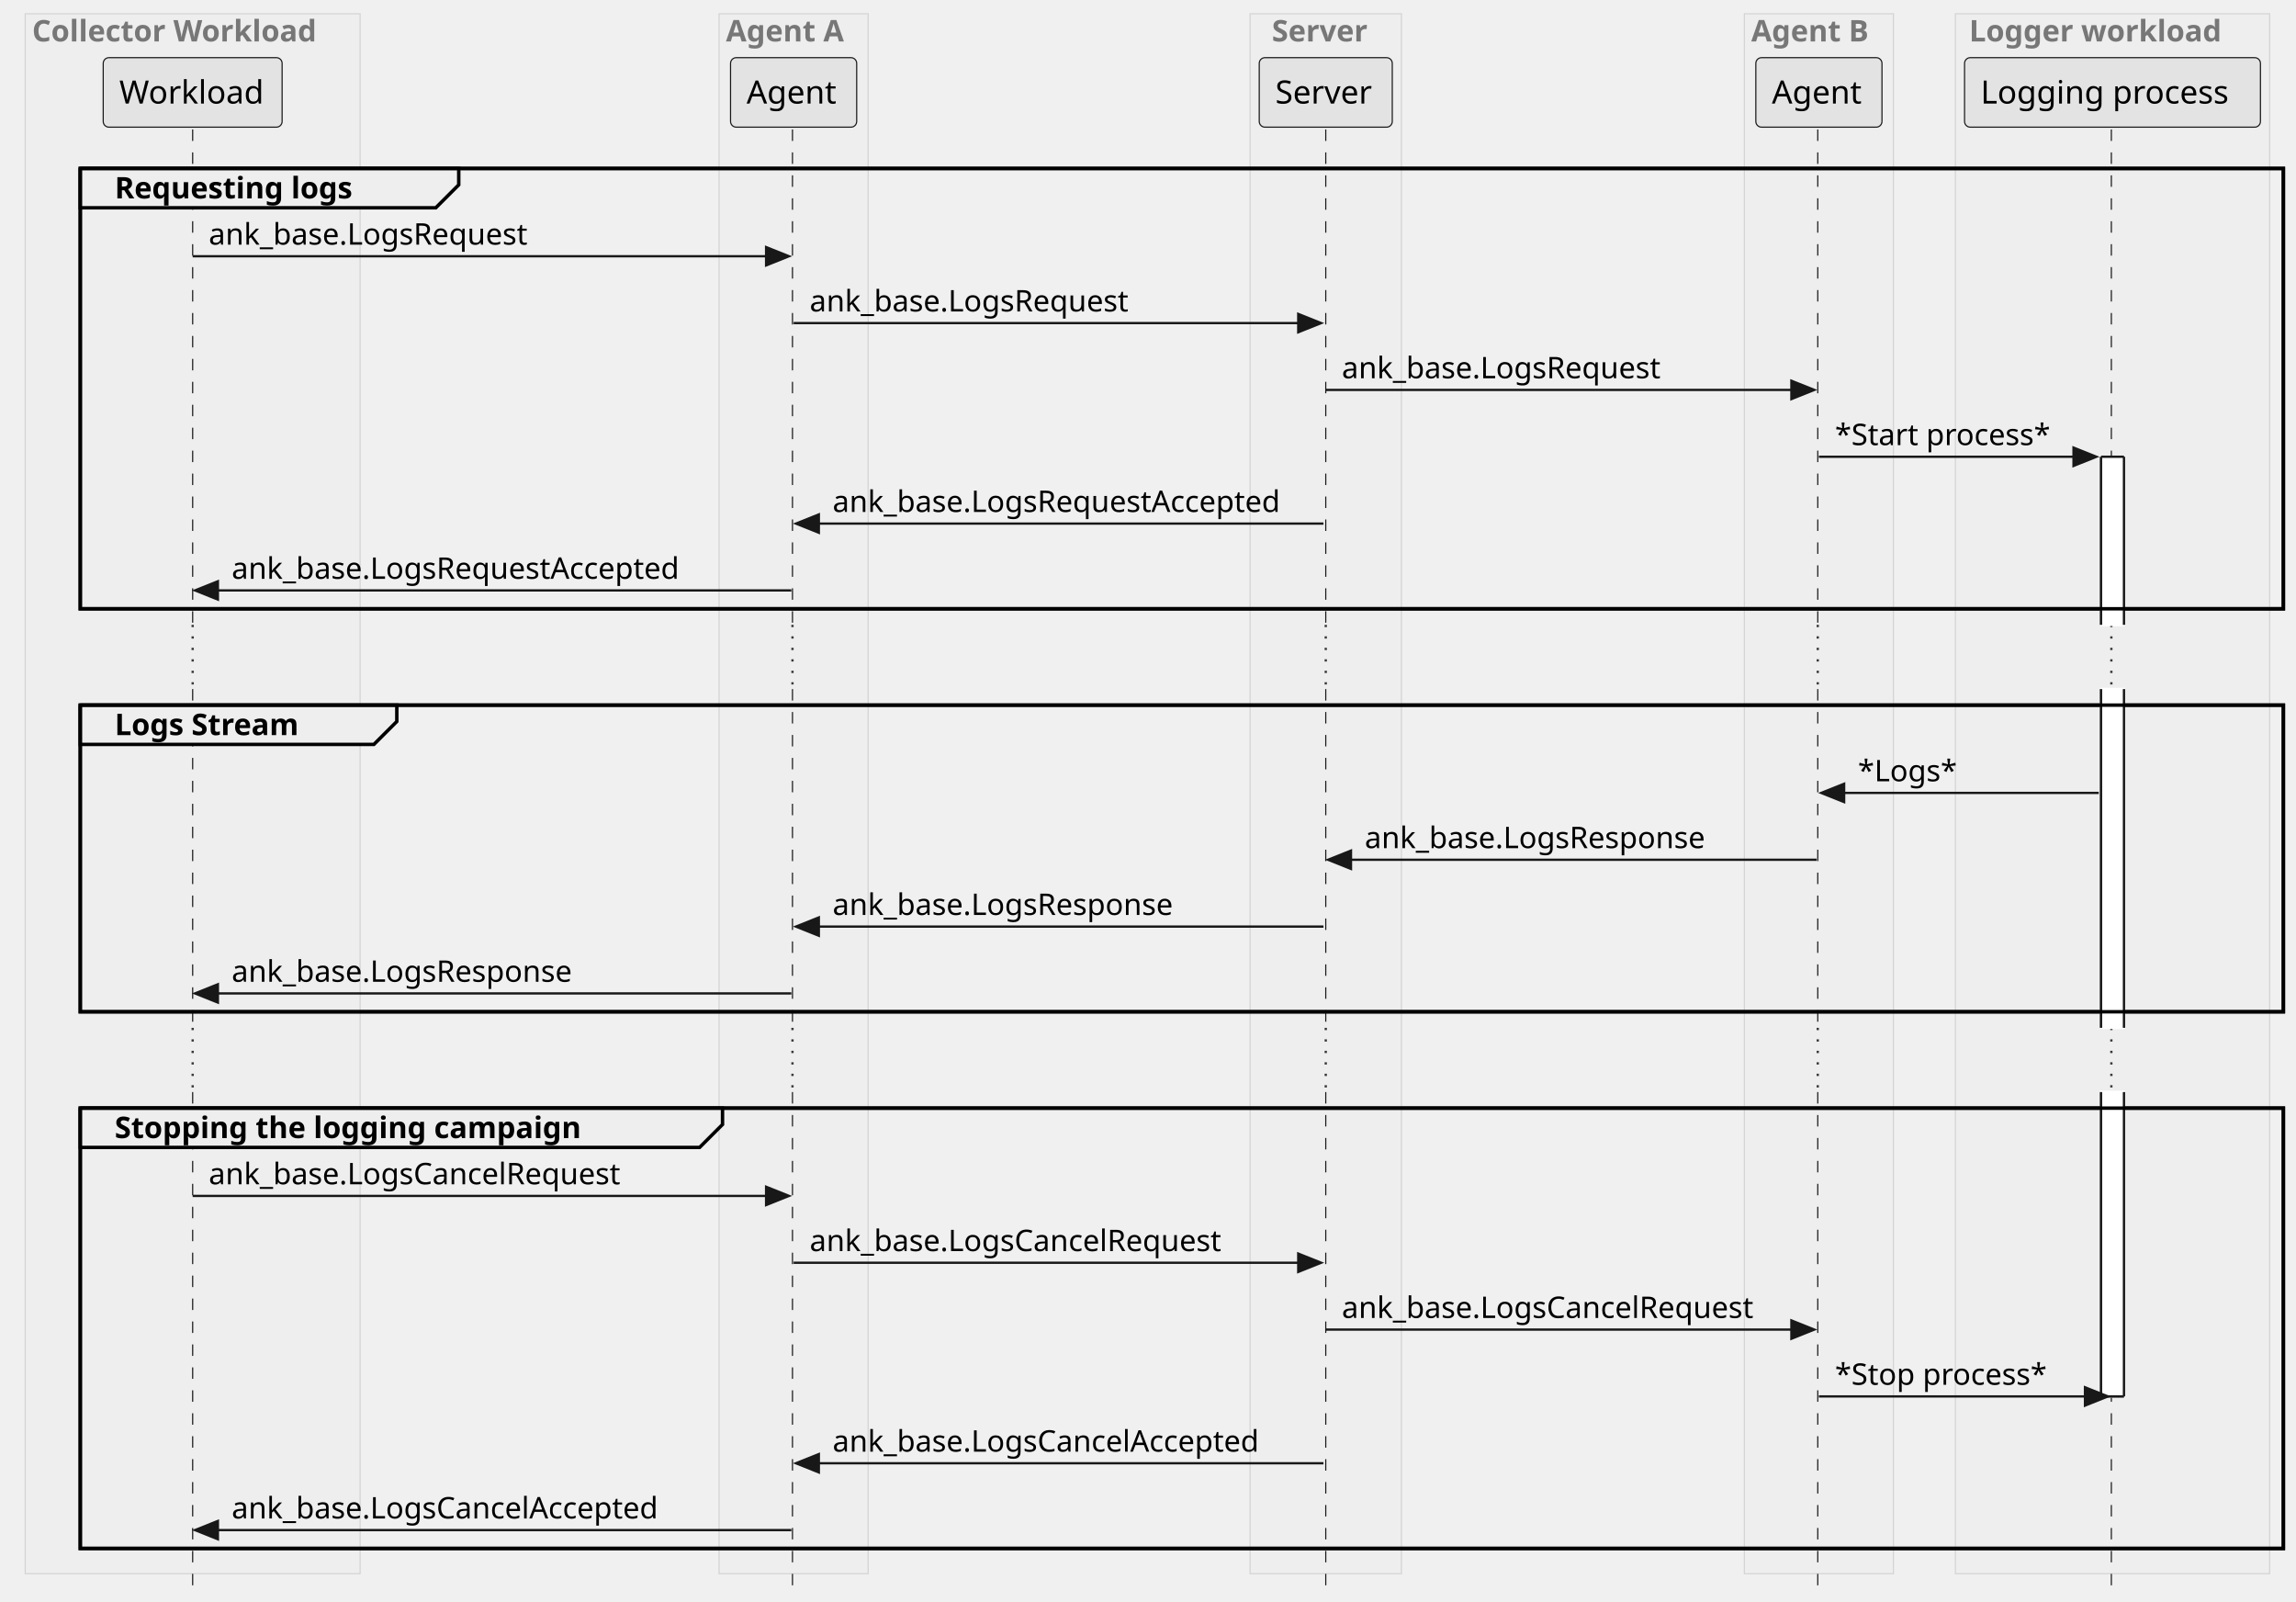
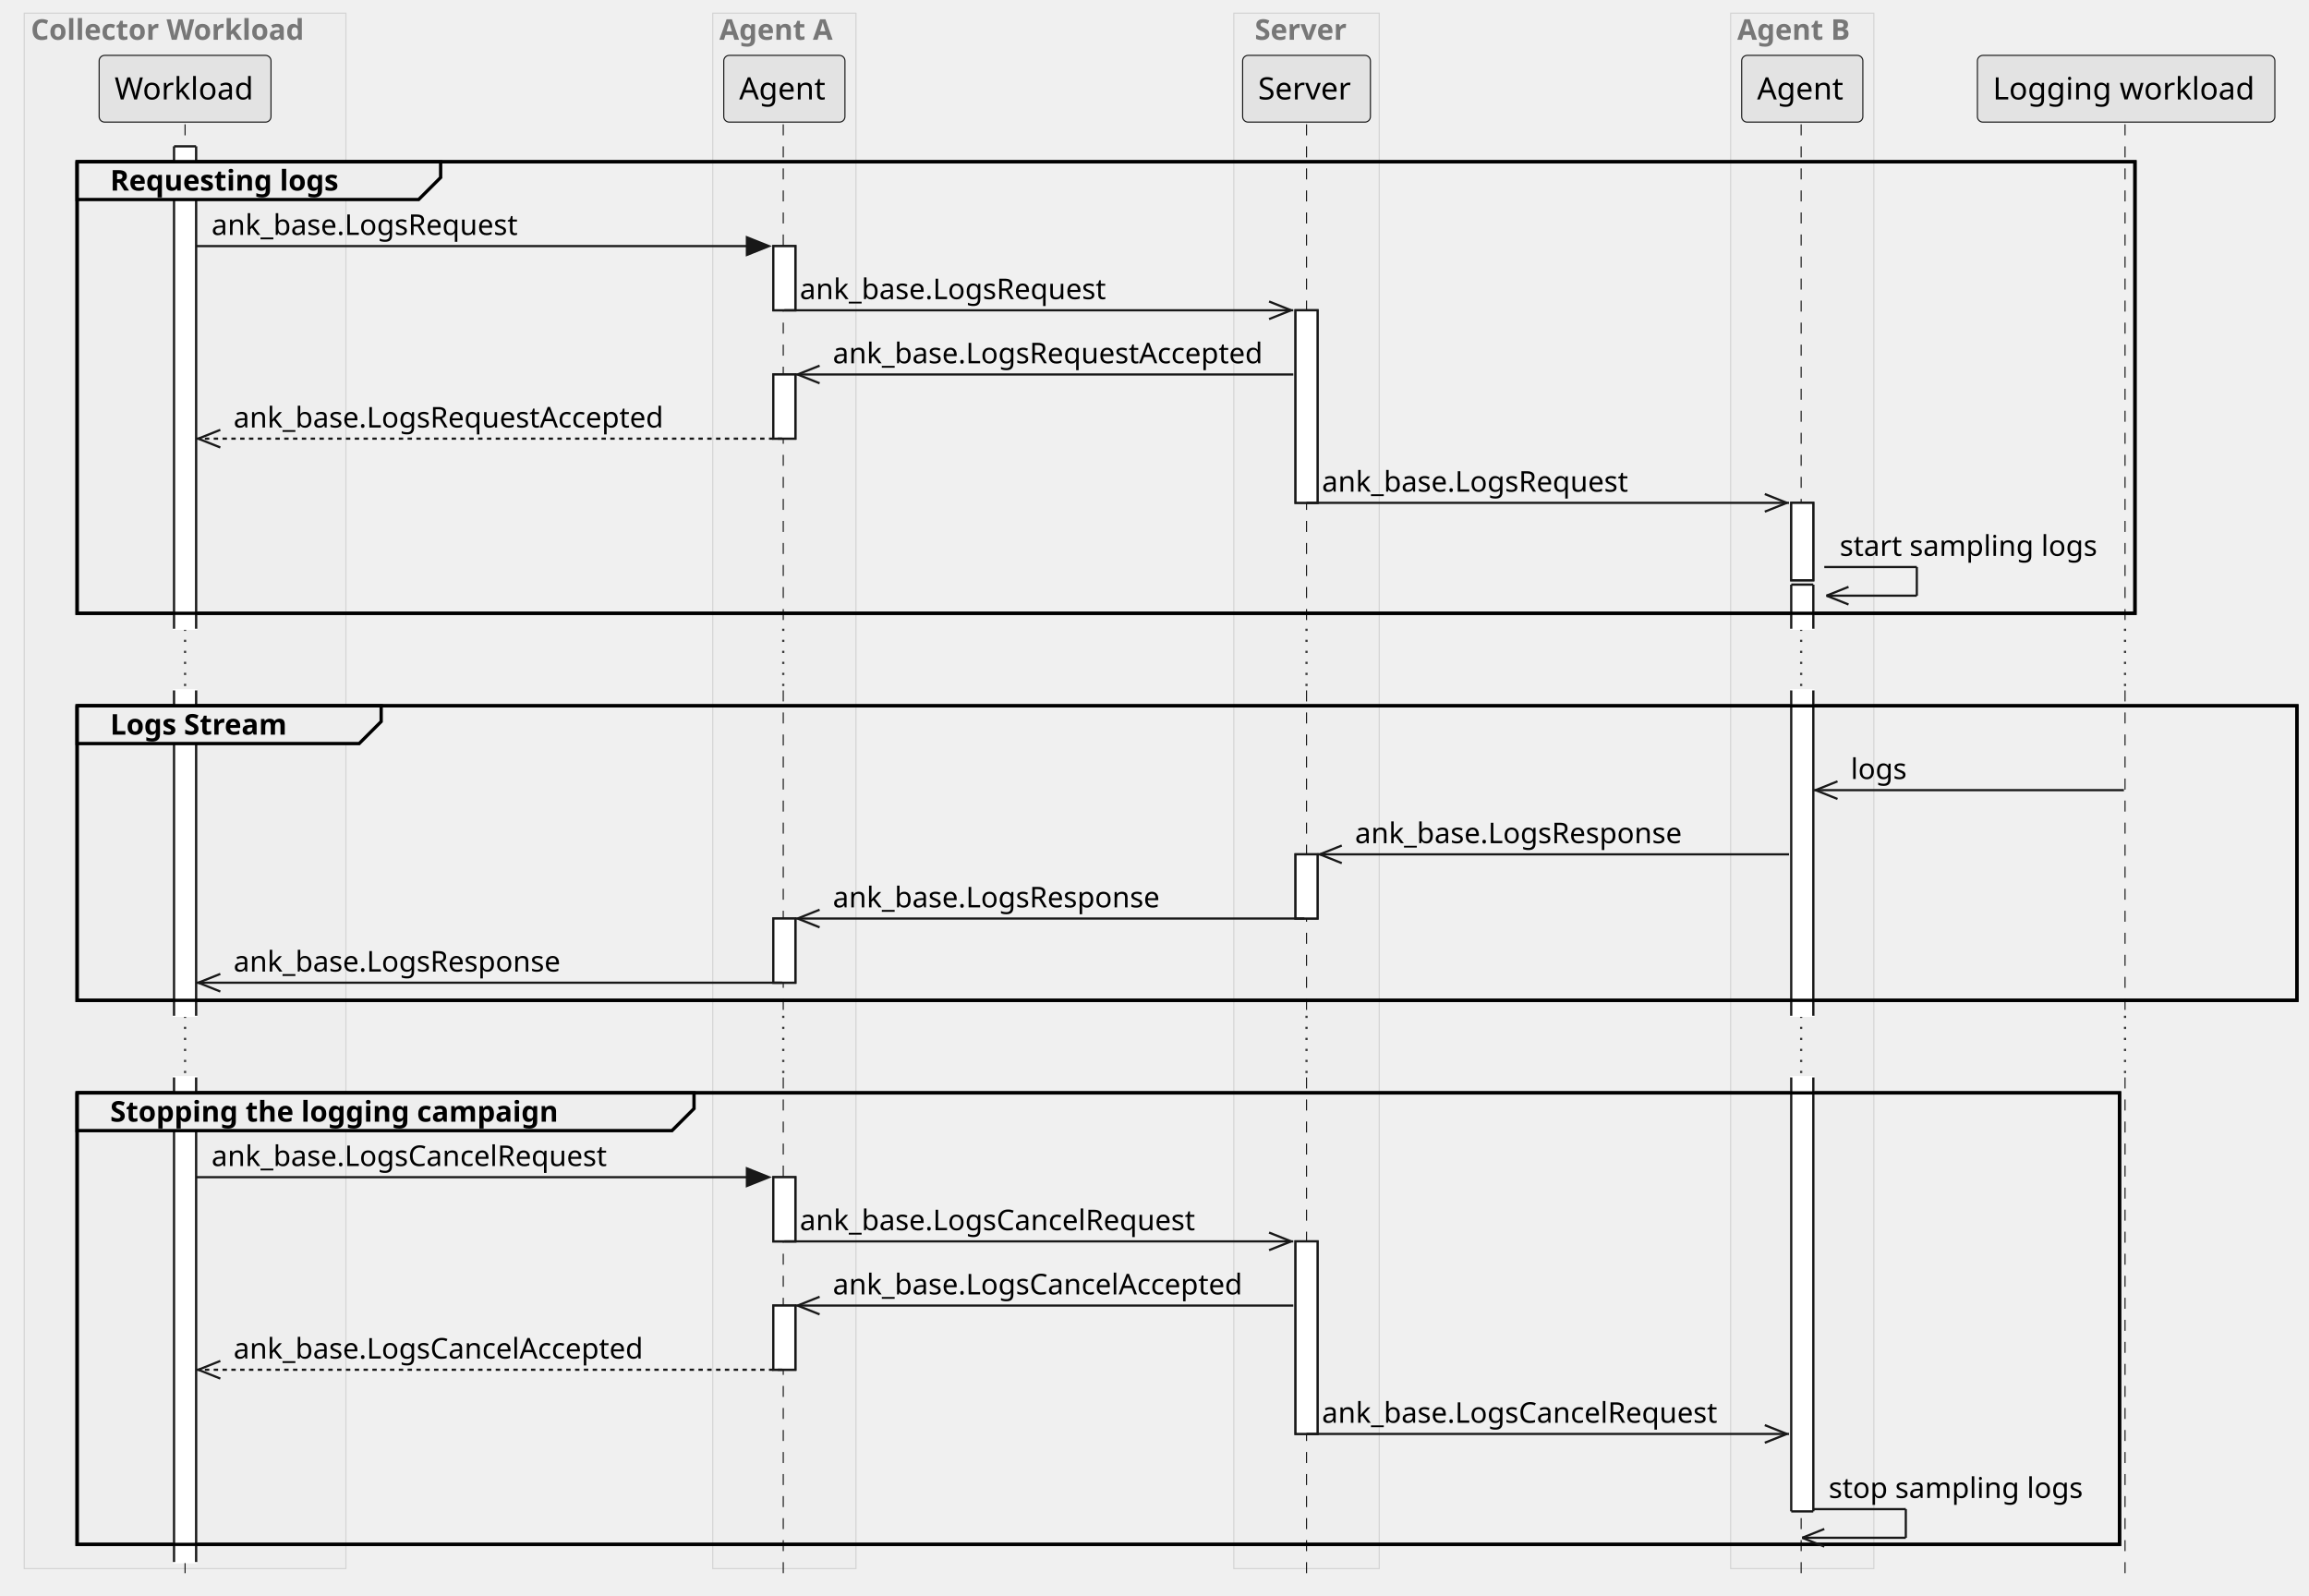
- <svg xmlns="http://www.w3.org/2000/svg" contentStyleType="text/css" height="698px" preserveAspectRatio="none" style="width:1001px;height:698px;background:#FFFFFF;" version="1.1" viewBox="0 0 1001 698" width="1001px" zoomAndPan="magnify">
+ <svg xmlns="http://www.w3.org/2000/svg" contentStyleType="text/css" height="724px" preserveAspectRatio="none" style="width:1048px;height:724px;background:#FFFFFF;" version="1.1" viewBox="0 0 1048 724" width="1048px" zoomAndPan="magnify">
  <defs />
  <g>
-     <rect fill="#EEEEEE" height="679.953" style="stroke:#D3D3D3;stroke-width:0.5;" width="146" x="11" y="6" />
+     <rect fill="#EEEEEE" height="705.953" style="stroke:#D3D3D3;stroke-width:0.5;" width="146" x="11" y="6" />
    <text fill="#777777" font-family="sans-serif" font-size="13" font-weight="bold" lengthAdjust="spacing" textLength="140" x="14" y="18.067">Collector Workload</text>
-     <rect fill="#EEEEEE" height="679.953" style="stroke:#D3D3D3;stroke-width:0.5;" width="65" x="313.5" y="6" />
-     <text fill="#777777" font-family="sans-serif" font-size="13" font-weight="bold" lengthAdjust="spacing" textLength="59" x="316.5" y="18.067">Agent A</text>
-     <rect fill="#EEEEEE" height="679.953" style="stroke:#D3D3D3;stroke-width:0.5;" width="66" x="545" y="6" />
-     <text fill="#777777" font-family="sans-serif" font-size="13" font-weight="bold" lengthAdjust="spacing" textLength="47" x="554.5" y="18.067">Server</text>
-     <rect fill="#EEEEEE" height="679.953" style="stroke:#D3D3D3;stroke-width:0.5;" width="65" x="760.5" y="6" />
-     <text fill="#777777" font-family="sans-serif" font-size="13" font-weight="bold" lengthAdjust="spacing" textLength="59" x="763.5" y="18.067">Agent B</text>
-     <rect fill="#EEEEEE" height="679.953" style="stroke:#D3D3D3;stroke-width:0.5;" width="137" x="852.5" y="6" />
-     <text fill="#777777" font-family="sans-serif" font-size="13" font-weight="bold" lengthAdjust="spacing" textLength="125" x="858.5" y="18.067">Logger workload</text>
-     <rect fill="#FFFFFF" height="73.266" style="stroke:#FFFFFF;stroke-width:1.0;" width="10" x="916" y="199.094" />
-     <line style="stroke:#181818;stroke-width:1.0;" x1="916" x2="916" y1="199.094" y2="272.359" />
-     <line style="stroke:#181818;stroke-width:1.0;" x1="926" x2="926" y1="199.094" y2="272.359" />
-     <line style="stroke:#181818;stroke-width:1.0;" x1="916" x2="926" y1="199.094" y2="199.094" />
-     <rect fill="#FFFFFF" height="147.664" style="stroke:#FFFFFF;stroke-width:1.0;" width="10" x="916" y="300.359" />
-     <line style="stroke:#181818;stroke-width:1.0;" x1="916" x2="916" y1="300.359" y2="448.023" />
-     <line style="stroke:#181818;stroke-width:1.0;" x1="926" x2="926" y1="300.359" y2="448.023" />
-     <rect fill="#FFFFFF" height="132.664" style="stroke:#FFFFFF;stroke-width:1.0;" width="10" x="916" y="476.023" />
-     <line style="stroke:#181818;stroke-width:1.0;" x1="916" x2="916" y1="476.023" y2="608.688" />
-     <line style="stroke:#181818;stroke-width:1.0;" x1="926" x2="926" y1="476.023" y2="608.688" />
-     <line style="stroke:#181818;stroke-width:1.0;" x1="916" x2="926" y1="608.688" y2="608.688" />
-     <rect fill="none" height="191.93" style="stroke:#000000;stroke-width:1.5;" width="960.5" x="35" y="73.43" />
-     <rect fill="none" height="133.664" style="stroke:#000000;stroke-width:1.5;" width="960.5" x="35" y="307.359" />
-     <rect fill="none" height="191.93" style="stroke:#000000;stroke-width:1.5;" width="960.5" x="35" y="483.023" />
-     <line style="stroke:#181818;stroke-width:0.5;stroke-dasharray:5.0,5.0;" x1="84" x2="84" y1="56.43" y2="272.359" />
-     <line style="stroke:#383838;stroke-width:1.0;stroke-dasharray:1.0,4.0;" x1="84" x2="84" y1="272.359" y2="300.359" />
-     <line style="stroke:#181818;stroke-width:0.5;stroke-dasharray:5.0,5.0;" x1="84" x2="84" y1="300.359" y2="448.023" />
-     <line style="stroke:#383838;stroke-width:1.0;stroke-dasharray:1.0,4.0;" x1="84" x2="84" y1="448.023" y2="476.023" />
-     <line style="stroke:#181818;stroke-width:0.5;stroke-dasharray:5.0,5.0;" x1="84" x2="84" y1="476.023" y2="691.953" />
-     <line style="stroke:#181818;stroke-width:0.5;stroke-dasharray:5.0,5.0;" x1="345.5" x2="345.5" y1="56.43" y2="272.359" />
-     <line style="stroke:#383838;stroke-width:1.0;stroke-dasharray:1.0,4.0;" x1="345.5" x2="345.5" y1="272.359" y2="300.359" />
-     <line style="stroke:#181818;stroke-width:0.5;stroke-dasharray:5.0,5.0;" x1="345.5" x2="345.5" y1="300.359" y2="448.023" />
-     <line style="stroke:#383838;stroke-width:1.0;stroke-dasharray:1.0,4.0;" x1="345.5" x2="345.5" y1="448.023" y2="476.023" />
-     <line style="stroke:#181818;stroke-width:0.5;stroke-dasharray:5.0,5.0;" x1="345.5" x2="345.5" y1="476.023" y2="691.953" />
-     <line style="stroke:#181818;stroke-width:0.5;stroke-dasharray:5.0,5.0;" x1="578" x2="578" y1="56.43" y2="272.359" />
-     <line style="stroke:#383838;stroke-width:1.0;stroke-dasharray:1.0,4.0;" x1="578" x2="578" y1="272.359" y2="300.359" />
-     <line style="stroke:#181818;stroke-width:0.5;stroke-dasharray:5.0,5.0;" x1="578" x2="578" y1="300.359" y2="448.023" />
-     <line style="stroke:#383838;stroke-width:1.0;stroke-dasharray:1.0,4.0;" x1="578" x2="578" y1="448.023" y2="476.023" />
-     <line style="stroke:#181818;stroke-width:0.5;stroke-dasharray:5.0,5.0;" x1="578" x2="578" y1="476.023" y2="691.953" />
-     <line style="stroke:#181818;stroke-width:0.5;stroke-dasharray:5.0,5.0;" x1="792.5" x2="792.5" y1="56.43" y2="272.359" />
-     <line style="stroke:#383838;stroke-width:1.0;stroke-dasharray:1.0,4.0;" x1="792.5" x2="792.5" y1="272.359" y2="300.359" />
-     <line style="stroke:#181818;stroke-width:0.5;stroke-dasharray:5.0,5.0;" x1="792.5" x2="792.5" y1="300.359" y2="448.023" />
-     <line style="stroke:#383838;stroke-width:1.0;stroke-dasharray:1.0,4.0;" x1="792.5" x2="792.5" y1="448.023" y2="476.023" />
-     <line style="stroke:#181818;stroke-width:0.5;stroke-dasharray:5.0,5.0;" x1="792.5" x2="792.5" y1="476.023" y2="691.953" />
-     <line style="stroke:#181818;stroke-width:0.5;stroke-dasharray:5.0,5.0;" x1="920.5" x2="920.5" y1="56.43" y2="272.359" />
-     <line style="stroke:#383838;stroke-width:1.0;stroke-dasharray:1.0,4.0;" x1="920.5" x2="920.5" y1="272.359" y2="300.359" />
-     <line style="stroke:#181818;stroke-width:0.5;stroke-dasharray:5.0,5.0;" x1="920.5" x2="920.5" y1="300.359" y2="448.023" />
-     <line style="stroke:#383838;stroke-width:1.0;stroke-dasharray:1.0,4.0;" x1="920.5" x2="920.5" y1="448.023" y2="476.023" />
-     <line style="stroke:#181818;stroke-width:0.5;stroke-dasharray:5.0,5.0;" x1="920.5" x2="920.5" y1="476.023" y2="691.953" />
+     <rect fill="#EEEEEE" height="705.953" style="stroke:#D3D3D3;stroke-width:0.5;" width="65" x="323.5" y="6" />
+     <text fill="#777777" font-family="sans-serif" font-size="13" font-weight="bold" lengthAdjust="spacing" textLength="59" x="326.5" y="18.067">Agent A</text>
+     <rect fill="#EEEEEE" height="705.953" style="stroke:#D3D3D3;stroke-width:0.5;" width="66" x="560" y="6" />
+     <text fill="#777777" font-family="sans-serif" font-size="13" font-weight="bold" lengthAdjust="spacing" textLength="47" x="569.5" y="18.067">Server</text>
+     <rect fill="#EEEEEE" height="705.953" style="stroke:#D3D3D3;stroke-width:0.5;" width="65" x="785.5" y="6" />
+     <text fill="#777777" font-family="sans-serif" font-size="13" font-weight="bold" lengthAdjust="spacing" textLength="59" x="788.5" y="18.067">Agent B</text>
+     <rect fill="#FFFFFF" height="218.93" style="stroke:#FFFFFF;stroke-width:1.0;" width="10" x="79" y="66.43" />
+     <line style="stroke:#181818;stroke-width:1.0;" x1="79" x2="79" y1="66.43" y2="285.359" />
+     <line style="stroke:#181818;stroke-width:1.0;" x1="89" x2="89" y1="66.43" y2="285.359" />
+     <line style="stroke:#181818;stroke-width:1.0;" x1="79" x2="89" y1="66.43" y2="66.43" />
+     <rect fill="#FFFFFF" height="147.664" style="stroke:#FFFFFF;stroke-width:1.0;" width="10" x="79" y="313.359" />
+     <line style="stroke:#181818;stroke-width:1.0;" x1="79" x2="79" y1="313.359" y2="461.023" />
+     <line style="stroke:#181818;stroke-width:1.0;" x1="89" x2="89" y1="313.359" y2="461.023" />
+     <rect fill="#FFFFFF" height="219.93" style="stroke:#FFFFFF;stroke-width:1.0;" width="10" x="79" y="489.023" />
+     <line style="stroke:#181818;stroke-width:1.0;" x1="79" x2="79" y1="489.023" y2="708.953" />
+     <line style="stroke:#181818;stroke-width:1.0;" x1="89" x2="89" y1="489.023" y2="708.953" />
+     <rect fill="#FFFFFF" height="29.133" style="stroke:#181818;stroke-width:1.0;" width="10" x="351" y="111.695" />
+     <rect fill="#FFFFFF" height="29.133" style="stroke:#181818;stroke-width:1.0;" width="10" x="351" y="169.961" />
+     <rect fill="#FFFFFF" height="29.133" style="stroke:#181818;stroke-width:1.0;" width="10" x="351" y="416.891" />
+     <rect fill="#FFFFFF" height="29.133" style="stroke:#181818;stroke-width:1.0;" width="10" x="351" y="534.289" />
+     <rect fill="#FFFFFF" height="29.133" style="stroke:#181818;stroke-width:1.0;" width="10" x="351" y="592.555" />
+     <rect fill="#FFFFFF" height="87.398" style="stroke:#181818;stroke-width:1.0;" width="10" x="588" y="140.828" />
+     <rect fill="#FFFFFF" height="29.133" style="stroke:#181818;stroke-width:1.0;" width="10" x="588" y="387.758" />
+     <rect fill="#FFFFFF" height="87.398" style="stroke:#181818;stroke-width:1.0;" width="10" x="588" y="563.422" />
+     <rect fill="#FFFFFF" height="35.133" style="stroke:#181818;stroke-width:1.0;" width="10" x="813" y="228.227" />
+     <rect fill="#FFFFFF" height="20" style="stroke:#FFFFFF;stroke-width:1.0;" width="10" x="813" y="265.359" />
+     <line style="stroke:#181818;stroke-width:1.0;" x1="813" x2="813" y1="265.359" y2="285.359" />
+     <line style="stroke:#181818;stroke-width:1.0;" x1="823" x2="823" y1="265.359" y2="285.359" />
+     <line style="stroke:#181818;stroke-width:1.0;" x1="813" x2="823" y1="265.359" y2="265.359" />
+     <rect fill="#FFFFFF" height="147.664" style="stroke:#FFFFFF;stroke-width:1.0;" width="10" x="813" y="313.359" />
+     <line style="stroke:#181818;stroke-width:1.0;" x1="813" x2="813" y1="313.359" y2="461.023" />
+     <line style="stroke:#181818;stroke-width:1.0;" x1="823" x2="823" y1="313.359" y2="461.023" />
+     <rect fill="#FFFFFF" height="196.93" style="stroke:#FFFFFF;stroke-width:1.0;" width="10" x="813" y="489.023" />
+     <line style="stroke:#181818;stroke-width:1.0;" x1="813" x2="813" y1="489.023" y2="685.953" />
+     <line style="stroke:#181818;stroke-width:1.0;" x1="823" x2="823" y1="489.023" y2="685.953" />
+     <line style="stroke:#181818;stroke-width:1.0;" x1="813" x2="823" y1="685.953" y2="685.953" />
+     <rect fill="none" height="204.93" style="stroke:#000000;stroke-width:1.5;" width="934" x="35" y="73.43" />
+     <rect fill="none" height="133.664" style="stroke:#000000;stroke-width:1.5;" width="1007.5" x="35" y="320.359" />
+     <rect fill="none" height="204.93" style="stroke:#000000;stroke-width:1.5;" width="927" x="35" y="496.023" />
+     <line style="stroke:#181818;stroke-width:0.5;stroke-dasharray:5.0,5.0;" x1="84" x2="84" y1="56.43" y2="285.359" />
+     <line style="stroke:#383838;stroke-width:1.0;stroke-dasharray:1.0,4.0;" x1="84" x2="84" y1="285.359" y2="313.359" />
+     <line style="stroke:#181818;stroke-width:0.5;stroke-dasharray:5.0,5.0;" x1="84" x2="84" y1="313.359" y2="461.023" />
+     <line style="stroke:#383838;stroke-width:1.0;stroke-dasharray:1.0,4.0;" x1="84" x2="84" y1="461.023" y2="489.023" />
+     <line style="stroke:#181818;stroke-width:0.5;stroke-dasharray:5.0,5.0;" x1="84" x2="84" y1="489.023" y2="717.953" />
+     <line style="stroke:#181818;stroke-width:0.5;stroke-dasharray:5.0,5.0;" x1="355.5" x2="355.5" y1="56.43" y2="285.359" />
+     <line style="stroke:#383838;stroke-width:1.0;stroke-dasharray:1.0,4.0;" x1="355.5" x2="355.5" y1="285.359" y2="313.359" />
+     <line style="stroke:#181818;stroke-width:0.5;stroke-dasharray:5.0,5.0;" x1="355.5" x2="355.5" y1="313.359" y2="461.023" />
+     <line style="stroke:#383838;stroke-width:1.0;stroke-dasharray:1.0,4.0;" x1="355.5" x2="355.5" y1="461.023" y2="489.023" />
+     <line style="stroke:#181818;stroke-width:0.5;stroke-dasharray:5.0,5.0;" x1="355.5" x2="355.5" y1="489.023" y2="717.953" />
+     <line style="stroke:#181818;stroke-width:0.5;stroke-dasharray:5.0,5.0;" x1="593" x2="593" y1="56.43" y2="285.359" />
+     <line style="stroke:#383838;stroke-width:1.0;stroke-dasharray:1.0,4.0;" x1="593" x2="593" y1="285.359" y2="313.359" />
+     <line style="stroke:#181818;stroke-width:0.5;stroke-dasharray:5.0,5.0;" x1="593" x2="593" y1="313.359" y2="461.023" />
+     <line style="stroke:#383838;stroke-width:1.0;stroke-dasharray:1.0,4.0;" x1="593" x2="593" y1="461.023" y2="489.023" />
+     <line style="stroke:#181818;stroke-width:0.5;stroke-dasharray:5.0,5.0;" x1="593" x2="593" y1="489.023" y2="717.953" />
+     <line style="stroke:#181818;stroke-width:0.5;stroke-dasharray:5.0,5.0;" x1="817.5" x2="817.5" y1="56.43" y2="285.359" />
+     <line style="stroke:#383838;stroke-width:1.0;stroke-dasharray:1.0,4.0;" x1="817.5" x2="817.5" y1="285.359" y2="313.359" />
+     <line style="stroke:#181818;stroke-width:0.5;stroke-dasharray:5.0,5.0;" x1="817.5" x2="817.5" y1="313.359" y2="461.023" />
+     <line style="stroke:#383838;stroke-width:1.0;stroke-dasharray:1.0,4.0;" x1="817.5" x2="817.5" y1="461.023" y2="489.023" />
+     <line style="stroke:#181818;stroke-width:0.5;stroke-dasharray:5.0,5.0;" x1="817.5" x2="817.5" y1="489.023" y2="717.953" />
+     <line style="stroke:#181818;stroke-width:0.5;stroke-dasharray:5.0,5.0;" x1="964.5" x2="964.5" y1="56.43" y2="285.359" />
+     <line style="stroke:#383838;stroke-width:1.0;stroke-dasharray:1.0,4.0;" x1="964.5" x2="964.5" y1="285.359" y2="313.359" />
+     <line style="stroke:#181818;stroke-width:0.5;stroke-dasharray:5.0,5.0;" x1="964.5" x2="964.5" y1="313.359" y2="461.023" />
+     <line style="stroke:#383838;stroke-width:1.0;stroke-dasharray:1.0,4.0;" x1="964.5" x2="964.5" y1="461.023" y2="489.023" />
+     <line style="stroke:#181818;stroke-width:0.5;stroke-dasharray:5.0,5.0;" x1="964.5" x2="964.5" y1="489.023" y2="717.953" />
    <rect fill="#E3E3E3" height="30.297" rx="2.5" ry="2.5" style="stroke:#181818;stroke-width:0.5;" width="78" x="45" y="25.133" />
    <text fill="#000000" font-family="sans-serif" font-size="14" lengthAdjust="spacing" textLength="64" x="52" y="45.128">Workload</text>
-     <rect fill="#E3E3E3" height="30.297" rx="2.5" ry="2.5" style="stroke:#181818;stroke-width:0.5;" width="55" x="318.5" y="25.133" />
-     <text fill="#000000" font-family="sans-serif" font-size="14" lengthAdjust="spacing" textLength="41" x="325.5" y="45.128">Agent</text>
-     <rect fill="#E3E3E3" height="30.297" rx="2.5" ry="2.5" style="stroke:#181818;stroke-width:0.5;" width="58" x="549" y="25.133" />
-     <text fill="#000000" font-family="sans-serif" font-size="14" lengthAdjust="spacing" textLength="44" x="556" y="45.128">Server</text>
-     <rect fill="#E3E3E3" height="30.297" rx="2.5" ry="2.5" style="stroke:#181818;stroke-width:0.5;" width="55" x="765.5" y="25.133" />
-     <text fill="#000000" font-family="sans-serif" font-size="14" lengthAdjust="spacing" textLength="41" x="772.5" y="45.128">Agent</text>
-     <rect fill="#E3E3E3" height="30.297" rx="2.5" ry="2.5" style="stroke:#181818;stroke-width:0.5;" width="129" x="856.5" y="25.133" />
-     <text fill="#000000" font-family="sans-serif" font-size="14" lengthAdjust="spacing" textLength="115" x="863.5" y="45.128">Logging process</text>
-     <rect fill="#FFFFFF" height="73.266" style="stroke:#FFFFFF;stroke-width:1.0;" width="10" x="916" y="199.094" />
-     <line style="stroke:#181818;stroke-width:1.0;" x1="916" x2="916" y1="199.094" y2="272.359" />
-     <line style="stroke:#181818;stroke-width:1.0;" x1="926" x2="926" y1="199.094" y2="272.359" />
-     <line style="stroke:#181818;stroke-width:1.0;" x1="916" x2="926" y1="199.094" y2="199.094" />
-     <rect fill="#FFFFFF" height="147.664" style="stroke:#FFFFFF;stroke-width:1.0;" width="10" x="916" y="300.359" />
-     <line style="stroke:#181818;stroke-width:1.0;" x1="916" x2="916" y1="300.359" y2="448.023" />
-     <line style="stroke:#181818;stroke-width:1.0;" x1="926" x2="926" y1="300.359" y2="448.023" />
-     <rect fill="#FFFFFF" height="132.664" style="stroke:#FFFFFF;stroke-width:1.0;" width="10" x="916" y="476.023" />
-     <line style="stroke:#181818;stroke-width:1.0;" x1="916" x2="916" y1="476.023" y2="608.688" />
-     <line style="stroke:#181818;stroke-width:1.0;" x1="926" x2="926" y1="476.023" y2="608.688" />
-     <line style="stroke:#181818;stroke-width:1.0;" x1="916" x2="926" y1="608.688" y2="608.688" />
+     <rect fill="#E3E3E3" height="30.297" rx="2.5" ry="2.5" style="stroke:#181818;stroke-width:0.5;" width="55" x="328.5" y="25.133" />
+     <text fill="#000000" font-family="sans-serif" font-size="14" lengthAdjust="spacing" textLength="41" x="335.5" y="45.128">Agent</text>
+     <rect fill="#E3E3E3" height="30.297" rx="2.5" ry="2.5" style="stroke:#181818;stroke-width:0.5;" width="58" x="564" y="25.133" />
+     <text fill="#000000" font-family="sans-serif" font-size="14" lengthAdjust="spacing" textLength="44" x="571" y="45.128">Server</text>
+     <rect fill="#E3E3E3" height="30.297" rx="2.5" ry="2.5" style="stroke:#181818;stroke-width:0.5;" width="55" x="790.5" y="25.133" />
+     <text fill="#000000" font-family="sans-serif" font-size="14" lengthAdjust="spacing" textLength="41" x="797.5" y="45.128">Agent</text>
+     <rect fill="#E3E3E3" height="30.297" rx="2.5" ry="2.5" style="stroke:#181818;stroke-width:0.5;" width="135" x="897.5" y="25.133" />
+     <text fill="#000000" font-family="sans-serif" font-size="14" lengthAdjust="spacing" textLength="121" x="904.5" y="45.128">Logging workload</text>
+     <rect fill="#FFFFFF" height="218.93" style="stroke:#FFFFFF;stroke-width:1.0;" width="10" x="79" y="66.43" />
+     <line style="stroke:#181818;stroke-width:1.0;" x1="79" x2="79" y1="66.43" y2="285.359" />
+     <line style="stroke:#181818;stroke-width:1.0;" x1="89" x2="89" y1="66.43" y2="285.359" />
+     <line style="stroke:#181818;stroke-width:1.0;" x1="79" x2="89" y1="66.43" y2="66.43" />
+     <rect fill="#FFFFFF" height="147.664" style="stroke:#FFFFFF;stroke-width:1.0;" width="10" x="79" y="313.359" />
+     <line style="stroke:#181818;stroke-width:1.0;" x1="79" x2="79" y1="313.359" y2="461.023" />
+     <line style="stroke:#181818;stroke-width:1.0;" x1="89" x2="89" y1="313.359" y2="461.023" />
+     <rect fill="#FFFFFF" height="219.93" style="stroke:#FFFFFF;stroke-width:1.0;" width="10" x="79" y="489.023" />
+     <line style="stroke:#181818;stroke-width:1.0;" x1="79" x2="79" y1="489.023" y2="708.953" />
+     <line style="stroke:#181818;stroke-width:1.0;" x1="89" x2="89" y1="489.023" y2="708.953" />
+     <rect fill="#FFFFFF" height="29.133" style="stroke:#181818;stroke-width:1.0;" width="10" x="351" y="111.695" />
+     <rect fill="#FFFFFF" height="29.133" style="stroke:#181818;stroke-width:1.0;" width="10" x="351" y="169.961" />
+     <rect fill="#FFFFFF" height="29.133" style="stroke:#181818;stroke-width:1.0;" width="10" x="351" y="416.891" />
+     <rect fill="#FFFFFF" height="29.133" style="stroke:#181818;stroke-width:1.0;" width="10" x="351" y="534.289" />
+     <rect fill="#FFFFFF" height="29.133" style="stroke:#181818;stroke-width:1.0;" width="10" x="351" y="592.555" />
+     <rect fill="#FFFFFF" height="87.398" style="stroke:#181818;stroke-width:1.0;" width="10" x="588" y="140.828" />
+     <rect fill="#FFFFFF" height="29.133" style="stroke:#181818;stroke-width:1.0;" width="10" x="588" y="387.758" />
+     <rect fill="#FFFFFF" height="87.398" style="stroke:#181818;stroke-width:1.0;" width="10" x="588" y="563.422" />
+     <rect fill="#FFFFFF" height="35.133" style="stroke:#181818;stroke-width:1.0;" width="10" x="813" y="228.227" />
+     <rect fill="#FFFFFF" height="20" style="stroke:#FFFFFF;stroke-width:1.0;" width="10" x="813" y="265.359" />
+     <line style="stroke:#181818;stroke-width:1.0;" x1="813" x2="813" y1="265.359" y2="285.359" />
+     <line style="stroke:#181818;stroke-width:1.0;" x1="823" x2="823" y1="265.359" y2="285.359" />
+     <line style="stroke:#181818;stroke-width:1.0;" x1="813" x2="823" y1="265.359" y2="265.359" />
+     <rect fill="#FFFFFF" height="147.664" style="stroke:#FFFFFF;stroke-width:1.0;" width="10" x="813" y="313.359" />
+     <line style="stroke:#181818;stroke-width:1.0;" x1="813" x2="813" y1="313.359" y2="461.023" />
+     <line style="stroke:#181818;stroke-width:1.0;" x1="823" x2="823" y1="313.359" y2="461.023" />
+     <rect fill="#FFFFFF" height="196.93" style="stroke:#FFFFFF;stroke-width:1.0;" width="10" x="813" y="489.023" />
+     <line style="stroke:#181818;stroke-width:1.0;" x1="813" x2="813" y1="489.023" y2="685.953" />
+     <line style="stroke:#181818;stroke-width:1.0;" x1="823" x2="823" y1="489.023" y2="685.953" />
+     <line style="stroke:#181818;stroke-width:1.0;" x1="813" x2="823" y1="685.953" y2="685.953" />
    <path d="M35,73.43 L200,73.43 L200,80.562 L190,90.562 L35,90.562 L35,73.43 " fill="#EEEEEE" style="stroke:#000000;stroke-width:1.5;" />
-     <rect fill="none" height="191.93" style="stroke:#000000;stroke-width:1.5;" width="960.5" x="35" y="73.43" />
+     <rect fill="none" height="204.93" style="stroke:#000000;stroke-width:1.5;" width="934" x="35" y="73.43" />
    <text fill="#000000" font-family="sans-serif" font-size="13" font-weight="bold" lengthAdjust="spacing" textLength="120" x="50" y="86.497">Requesting logs</text>
-     <polygon fill="#181818" points="334,107.695,344,111.695,334,115.695" style="stroke:#181818;stroke-width:1.0;" />
-     <line style="stroke:#181818;stroke-width:1.0;" x1="84" x2="340" y1="111.695" y2="111.695" />
-     <text fill="#000000" font-family="sans-serif" font-size="13" lengthAdjust="spacing" textLength="147" x="91" y="106.629">ank_base.LogsRequest</text>
-     <polygon fill="#181818" points="566,136.828,576,140.828,566,144.828" style="stroke:#181818;stroke-width:1.0;" />
-     <line style="stroke:#181818;stroke-width:1.0;" x1="346" x2="572" y1="140.828" y2="140.828" />
-     <text fill="#000000" font-family="sans-serif" font-size="13" lengthAdjust="spacing" textLength="147" x="353" y="135.762">ank_base.LogsRequest</text>
-     <polygon fill="#181818" points="781,165.961,791,169.961,781,173.961" style="stroke:#181818;stroke-width:1.0;" />
-     <line style="stroke:#181818;stroke-width:1.0;" x1="578" x2="787" y1="169.961" y2="169.961" />
-     <text fill="#000000" font-family="sans-serif" font-size="13" lengthAdjust="spacing" textLength="147" x="585" y="164.895">ank_base.LogsRequest</text>
-     <polygon fill="#181818" points="904,195.094,914,199.094,904,203.094" style="stroke:#181818;stroke-width:1.0;" />
-     <line style="stroke:#181818;stroke-width:1.0;" x1="793" x2="910" y1="199.094" y2="199.094" />
-     <text fill="#000000" font-family="sans-serif" font-size="13" lengthAdjust="spacing" textLength="100" x="800" y="194.028">*Start process*</text>
-     <polygon fill="#181818" points="357,224.227,347,228.227,357,232.227" style="stroke:#181818;stroke-width:1.0;" />
-     <line style="stroke:#181818;stroke-width:1.0;" x1="351" x2="577" y1="228.227" y2="228.227" />
-     <text fill="#000000" font-family="sans-serif" font-size="13" lengthAdjust="spacing" textLength="207" x="363" y="223.161">ank_base.LogsRequestAccepted</text>
-     <polygon fill="#181818" points="95,253.359,85,257.359,95,261.359" style="stroke:#181818;stroke-width:1.0;" />
-     <line style="stroke:#181818;stroke-width:1.0;" x1="89" x2="345" y1="257.359" y2="257.359" />
-     <text fill="#000000" font-family="sans-serif" font-size="13" lengthAdjust="spacing" textLength="207" x="101" y="252.293">ank_base.LogsRequestAccepted</text>
-     <path d="M35,307.359 L173,307.359 L173,314.492 L163,324.492 L35,324.492 L35,307.359 " fill="#EEEEEE" style="stroke:#000000;stroke-width:1.5;" />
-     <rect fill="none" height="133.664" style="stroke:#000000;stroke-width:1.5;" width="960.5" x="35" y="307.359" />
-     <text fill="#000000" font-family="sans-serif" font-size="13" font-weight="bold" lengthAdjust="spacing" textLength="93" x="50" y="320.426">Logs Stream</text>
-     <polygon fill="#181818" points="804,341.625,794,345.625,804,349.625" style="stroke:#181818;stroke-width:1.0;" />
-     <line style="stroke:#181818;stroke-width:1.0;" x1="798" x2="915" y1="345.625" y2="345.625" />
-     <text fill="#000000" font-family="sans-serif" font-size="13" lengthAdjust="spacing" textLength="44" x="810" y="340.559">*Logs*</text>
-     <polygon fill="#181818" points="589,370.758,579,374.758,589,378.758" style="stroke:#181818;stroke-width:1.0;" />
-     <line style="stroke:#181818;stroke-width:1.0;" x1="583" x2="792" y1="374.758" y2="374.758" />
-     <text fill="#000000" font-family="sans-serif" font-size="13" lengthAdjust="spacing" textLength="157" x="595" y="369.692">ank_base.LogsResponse</text>
-     <polygon fill="#181818" points="357,399.891,347,403.891,357,407.891" style="stroke:#181818;stroke-width:1.0;" />
-     <line style="stroke:#181818;stroke-width:1.0;" x1="351" x2="577" y1="403.891" y2="403.891" />
-     <text fill="#000000" font-family="sans-serif" font-size="13" lengthAdjust="spacing" textLength="157" x="363" y="398.825">ank_base.LogsResponse</text>
-     <polygon fill="#181818" points="95,429.023,85,433.023,95,437.023" style="stroke:#181818;stroke-width:1.0;" />
-     <line style="stroke:#181818;stroke-width:1.0;" x1="89" x2="345" y1="433.023" y2="433.023" />
-     <text fill="#000000" font-family="sans-serif" font-size="13" lengthAdjust="spacing" textLength="157" x="101" y="427.957">ank_base.LogsResponse</text>
-     <path d="M35,483.023 L315,483.023 L315,490.156 L305,500.156 L35,500.156 L35,483.023 " fill="#EEEEEE" style="stroke:#000000;stroke-width:1.5;" />
-     <rect fill="none" height="191.93" style="stroke:#000000;stroke-width:1.5;" width="960.5" x="35" y="483.023" />
-     <text fill="#000000" font-family="sans-serif" font-size="13" font-weight="bold" lengthAdjust="spacing" textLength="235" x="50" y="496.09">Stopping the logging campaign</text>
-     <polygon fill="#181818" points="334,517.289,344,521.289,334,525.289" style="stroke:#181818;stroke-width:1.0;" />
-     <line style="stroke:#181818;stroke-width:1.0;" x1="84" x2="340" y1="521.289" y2="521.289" />
-     <text fill="#000000" font-family="sans-serif" font-size="13" lengthAdjust="spacing" textLength="190" x="91" y="516.223">ank_base.LogsCancelRequest</text>
-     <polygon fill="#181818" points="566,546.422,576,550.422,566,554.422" style="stroke:#181818;stroke-width:1.0;" />
-     <line style="stroke:#181818;stroke-width:1.0;" x1="346" x2="572" y1="550.422" y2="550.422" />
-     <text fill="#000000" font-family="sans-serif" font-size="13" lengthAdjust="spacing" textLength="190" x="353" y="545.356">ank_base.LogsCancelRequest</text>
-     <polygon fill="#181818" points="781,575.555,791,579.555,781,583.555" style="stroke:#181818;stroke-width:1.0;" />
-     <line style="stroke:#181818;stroke-width:1.0;" x1="578" x2="787" y1="579.555" y2="579.555" />
-     <text fill="#000000" font-family="sans-serif" font-size="13" lengthAdjust="spacing" textLength="190" x="585" y="574.489">ank_base.LogsCancelRequest</text>
-     <polygon fill="#181818" points="909,604.688,919,608.688,909,612.688" style="stroke:#181818;stroke-width:1.0;" />
-     <line style="stroke:#181818;stroke-width:1.0;" x1="793" x2="915" y1="608.688" y2="608.688" />
-     <text fill="#000000" font-family="sans-serif" font-size="13" lengthAdjust="spacing" textLength="98" x="800" y="603.622">*Stop process*</text>
-     <polygon fill="#181818" points="357,633.82,347,637.82,357,641.82" style="stroke:#181818;stroke-width:1.0;" />
-     <line style="stroke:#181818;stroke-width:1.0;" x1="351" x2="577" y1="637.82" y2="637.82" />
-     <text fill="#000000" font-family="sans-serif" font-size="13" lengthAdjust="spacing" textLength="198" x="363" y="632.754">ank_base.LogsCancelAccepted</text>
-     <polygon fill="#181818" points="95,662.953,85,666.953,95,670.953" style="stroke:#181818;stroke-width:1.0;" />
-     <line style="stroke:#181818;stroke-width:1.0;" x1="89" x2="345" y1="666.953" y2="666.953" />
-     <text fill="#000000" font-family="sans-serif" font-size="13" lengthAdjust="spacing" textLength="198" x="101" y="661.887">ank_base.LogsCancelAccepted</text>
+     <polygon fill="#181818" points="339,107.695,349,111.695,339,115.695" style="stroke:#181818;stroke-width:1.0;" />
+     <line style="stroke:#181818;stroke-width:1.0;" x1="89" x2="345" y1="111.695" y2="111.695" />
+     <text fill="#000000" font-family="sans-serif" font-size="13" lengthAdjust="spacing" textLength="147" x="96" y="106.629">ank_base.LogsRequest</text>
+     <line style="stroke:#181818;stroke-width:1.0;" x1="586" x2="576" y1="140.828" y2="136.828" />
+     <line style="stroke:#181818;stroke-width:1.0;" x1="586" x2="576" y1="140.828" y2="144.828" />
+     <line style="stroke:#181818;stroke-width:1.0;" x1="356" x2="587" y1="140.828" y2="140.828" />
+     <text fill="#000000" font-family="sans-serif" font-size="13" lengthAdjust="spacing" textLength="147" x="363" y="135.762">ank_base.LogsRequest</text>
+     <line style="stroke:#181818;stroke-width:1.0;" x1="362" x2="372" y1="169.961" y2="165.961" />
+     <line style="stroke:#181818;stroke-width:1.0;" x1="362" x2="372" y1="169.961" y2="173.961" />
+     <line style="stroke:#181818;stroke-width:1.0;" x1="361" x2="587" y1="169.961" y2="169.961" />
+     <text fill="#000000" font-family="sans-serif" font-size="13" lengthAdjust="spacing" textLength="207" x="378" y="164.895">ank_base.LogsRequestAccepted</text>
+     <line style="stroke:#181818;stroke-width:1.0;" x1="90" x2="100" y1="199.094" y2="195.094" />
+     <line style="stroke:#181818;stroke-width:1.0;" x1="90" x2="100" y1="199.094" y2="203.094" />
+     <line style="stroke:#181818;stroke-width:1.0;stroke-dasharray:2.0,2.0;" x1="89" x2="355" y1="199.094" y2="199.094" />
+     <text fill="#000000" font-family="sans-serif" font-size="13" lengthAdjust="spacing" textLength="207" x="106" y="194.028">ank_base.LogsRequestAccepted</text>
+     <line style="stroke:#181818;stroke-width:1.0;" x1="811" x2="801" y1="228.227" y2="224.227" />
+     <line style="stroke:#181818;stroke-width:1.0;" x1="811" x2="801" y1="228.227" y2="232.227" />
+     <line style="stroke:#181818;stroke-width:1.0;" x1="593" x2="812" y1="228.227" y2="228.227" />
+     <text fill="#000000" font-family="sans-serif" font-size="13" lengthAdjust="spacing" textLength="147" x="600" y="223.161">ank_base.LogsRequest</text>
+     <line style="stroke:#181818;stroke-width:1.0;" x1="828" x2="870" y1="257.359" y2="257.359" />
+     <line style="stroke:#181818;stroke-width:1.0;" x1="870" x2="870" y1="257.359" y2="270.359" />
+     <line style="stroke:#181818;stroke-width:1.0;" x1="829" x2="870" y1="270.359" y2="270.359" />
+     <line style="stroke:#181818;stroke-width:1.0;" x1="829" x2="839" y1="270.359" y2="266.359" />
+     <line style="stroke:#181818;stroke-width:1.0;" x1="829" x2="839" y1="270.359" y2="274.359" />
+     <text fill="#000000" font-family="sans-serif" font-size="13" lengthAdjust="spacing" textLength="122" x="835" y="252.293">start sampling logs</text>
+     <path d="M35,320.359 L173,320.359 L173,327.492 L163,337.492 L35,337.492 L35,320.359 " fill="#EEEEEE" style="stroke:#000000;stroke-width:1.5;" />
+     <rect fill="none" height="133.664" style="stroke:#000000;stroke-width:1.5;" width="1007.5" x="35" y="320.359" />
+     <text fill="#000000" font-family="sans-serif" font-size="13" font-weight="bold" lengthAdjust="spacing" textLength="93" x="50" y="333.426">Logs Stream</text>
+     <line style="stroke:#181818;stroke-width:1.0;" x1="824" x2="834" y1="358.625" y2="354.625" />
+     <line style="stroke:#181818;stroke-width:1.0;" x1="824" x2="834" y1="358.625" y2="362.625" />
+     <line style="stroke:#181818;stroke-width:1.0;" x1="823" x2="964" y1="358.625" y2="358.625" />
+     <text fill="#000000" font-family="sans-serif" font-size="13" lengthAdjust="spacing" textLength="26" x="840" y="353.559">logs</text>
+     <line style="stroke:#181818;stroke-width:1.0;" x1="599" x2="609" y1="387.758" y2="383.758" />
+     <line style="stroke:#181818;stroke-width:1.0;" x1="599" x2="609" y1="387.758" y2="391.758" />
+     <line style="stroke:#181818;stroke-width:1.0;" x1="598" x2="812" y1="387.758" y2="387.758" />
+     <text fill="#000000" font-family="sans-serif" font-size="13" lengthAdjust="spacing" textLength="157" x="615" y="382.692">ank_base.LogsResponse</text>
+     <line style="stroke:#181818;stroke-width:1.0;" x1="362" x2="372" y1="416.891" y2="412.891" />
+     <line style="stroke:#181818;stroke-width:1.0;" x1="362" x2="372" y1="416.891" y2="420.891" />
+     <line style="stroke:#181818;stroke-width:1.0;" x1="361" x2="592" y1="416.891" y2="416.891" />
+     <text fill="#000000" font-family="sans-serif" font-size="13" lengthAdjust="spacing" textLength="157" x="378" y="411.825">ank_base.LogsResponse</text>
+     <line style="stroke:#181818;stroke-width:1.0;" x1="90" x2="100" y1="446.023" y2="442.023" />
+     <line style="stroke:#181818;stroke-width:1.0;" x1="90" x2="100" y1="446.023" y2="450.023" />
+     <line style="stroke:#181818;stroke-width:1.0;" x1="89" x2="355" y1="446.023" y2="446.023" />
+     <text fill="#000000" font-family="sans-serif" font-size="13" lengthAdjust="spacing" textLength="157" x="106" y="440.957">ank_base.LogsResponse</text>
+     <path d="M35,496.023 L315,496.023 L315,503.156 L305,513.156 L35,513.156 L35,496.023 " fill="#EEEEEE" style="stroke:#000000;stroke-width:1.5;" />
+     <rect fill="none" height="204.93" style="stroke:#000000;stroke-width:1.5;" width="927" x="35" y="496.023" />
+     <text fill="#000000" font-family="sans-serif" font-size="13" font-weight="bold" lengthAdjust="spacing" textLength="235" x="50" y="509.09">Stopping the logging campaign</text>
+     <polygon fill="#181818" points="339,530.289,349,534.289,339,538.289" style="stroke:#181818;stroke-width:1.0;" />
+     <line style="stroke:#181818;stroke-width:1.0;" x1="89" x2="345" y1="534.289" y2="534.289" />
+     <text fill="#000000" font-family="sans-serif" font-size="13" lengthAdjust="spacing" textLength="190" x="96" y="529.223">ank_base.LogsCancelRequest</text>
+     <line style="stroke:#181818;stroke-width:1.0;" x1="586" x2="576" y1="563.422" y2="559.422" />
+     <line style="stroke:#181818;stroke-width:1.0;" x1="586" x2="576" y1="563.422" y2="567.422" />
+     <line style="stroke:#181818;stroke-width:1.0;" x1="356" x2="587" y1="563.422" y2="563.422" />
+     <text fill="#000000" font-family="sans-serif" font-size="13" lengthAdjust="spacing" textLength="190" x="363" y="558.356">ank_base.LogsCancelRequest</text>
+     <line style="stroke:#181818;stroke-width:1.0;" x1="362" x2="372" y1="592.555" y2="588.555" />
+     <line style="stroke:#181818;stroke-width:1.0;" x1="362" x2="372" y1="592.555" y2="596.555" />
+     <line style="stroke:#181818;stroke-width:1.0;" x1="361" x2="587" y1="592.555" y2="592.555" />
+     <text fill="#000000" font-family="sans-serif" font-size="13" lengthAdjust="spacing" textLength="198" x="378" y="587.489">ank_base.LogsCancelAccepted</text>
+     <line style="stroke:#181818;stroke-width:1.0;" x1="90" x2="100" y1="621.688" y2="617.688" />
+     <line style="stroke:#181818;stroke-width:1.0;" x1="90" x2="100" y1="621.688" y2="625.688" />
+     <line style="stroke:#181818;stroke-width:1.0;stroke-dasharray:2.0,2.0;" x1="89" x2="355" y1="621.688" y2="621.688" />
+     <text fill="#000000" font-family="sans-serif" font-size="13" lengthAdjust="spacing" textLength="198" x="106" y="616.622">ank_base.LogsCancelAccepted</text>
+     <line style="stroke:#181818;stroke-width:1.0;" x1="811" x2="801" y1="650.82" y2="646.82" />
+     <line style="stroke:#181818;stroke-width:1.0;" x1="811" x2="801" y1="650.82" y2="654.82" />
+     <line style="stroke:#181818;stroke-width:1.0;" x1="593" x2="812" y1="650.82" y2="650.82" />
+     <text fill="#000000" font-family="sans-serif" font-size="13" lengthAdjust="spacing" textLength="190" x="600" y="645.754">ank_base.LogsCancelRequest</text>
+     <line style="stroke:#181818;stroke-width:1.0;" x1="823" x2="865" y1="684.953" y2="684.953" />
+     <line style="stroke:#181818;stroke-width:1.0;" x1="865" x2="865" y1="684.953" y2="697.953" />
+     <line style="stroke:#181818;stroke-width:1.0;" x1="818" x2="865" y1="697.953" y2="697.953" />
+     <line style="stroke:#181818;stroke-width:1.0;" x1="818" x2="828" y1="697.953" y2="693.953" />
+     <line style="stroke:#181818;stroke-width:1.0;" x1="818" x2="828" y1="697.953" y2="701.953" />
+     <text fill="#000000" font-family="sans-serif" font-size="13" lengthAdjust="spacing" textLength="120" x="830" y="679.887">stop sampling logs</text>
  </g>
</svg>
